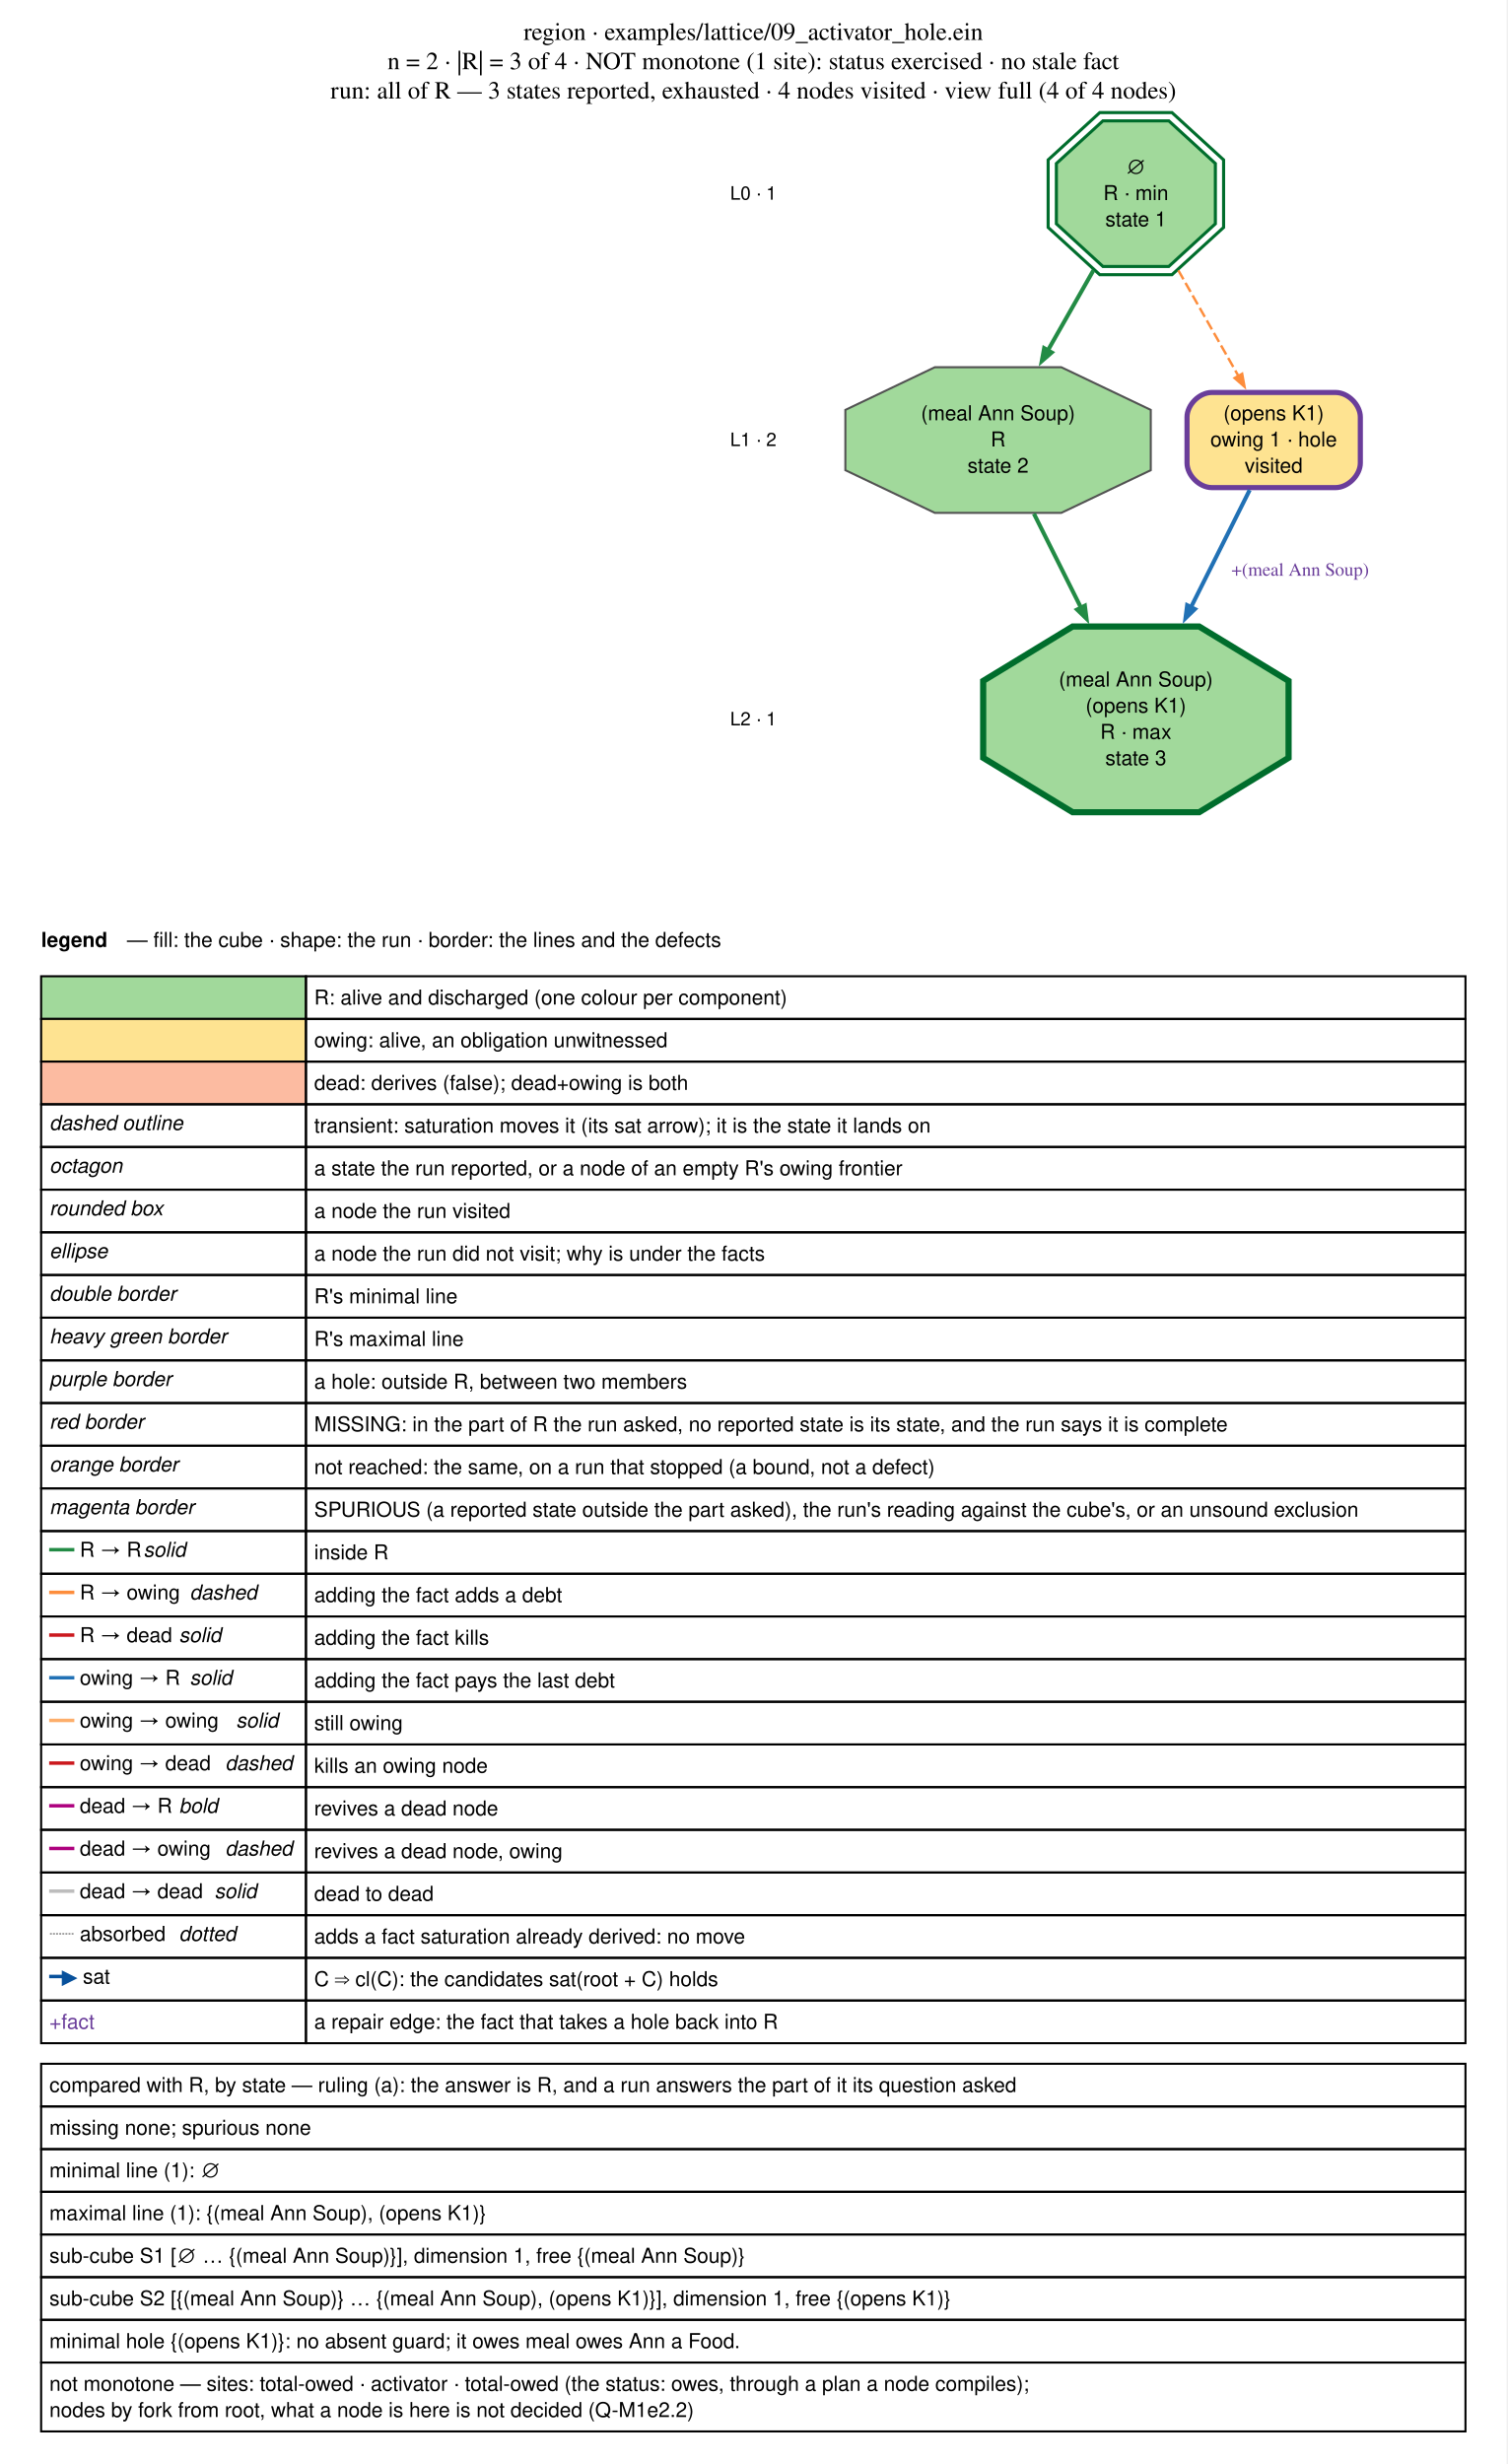
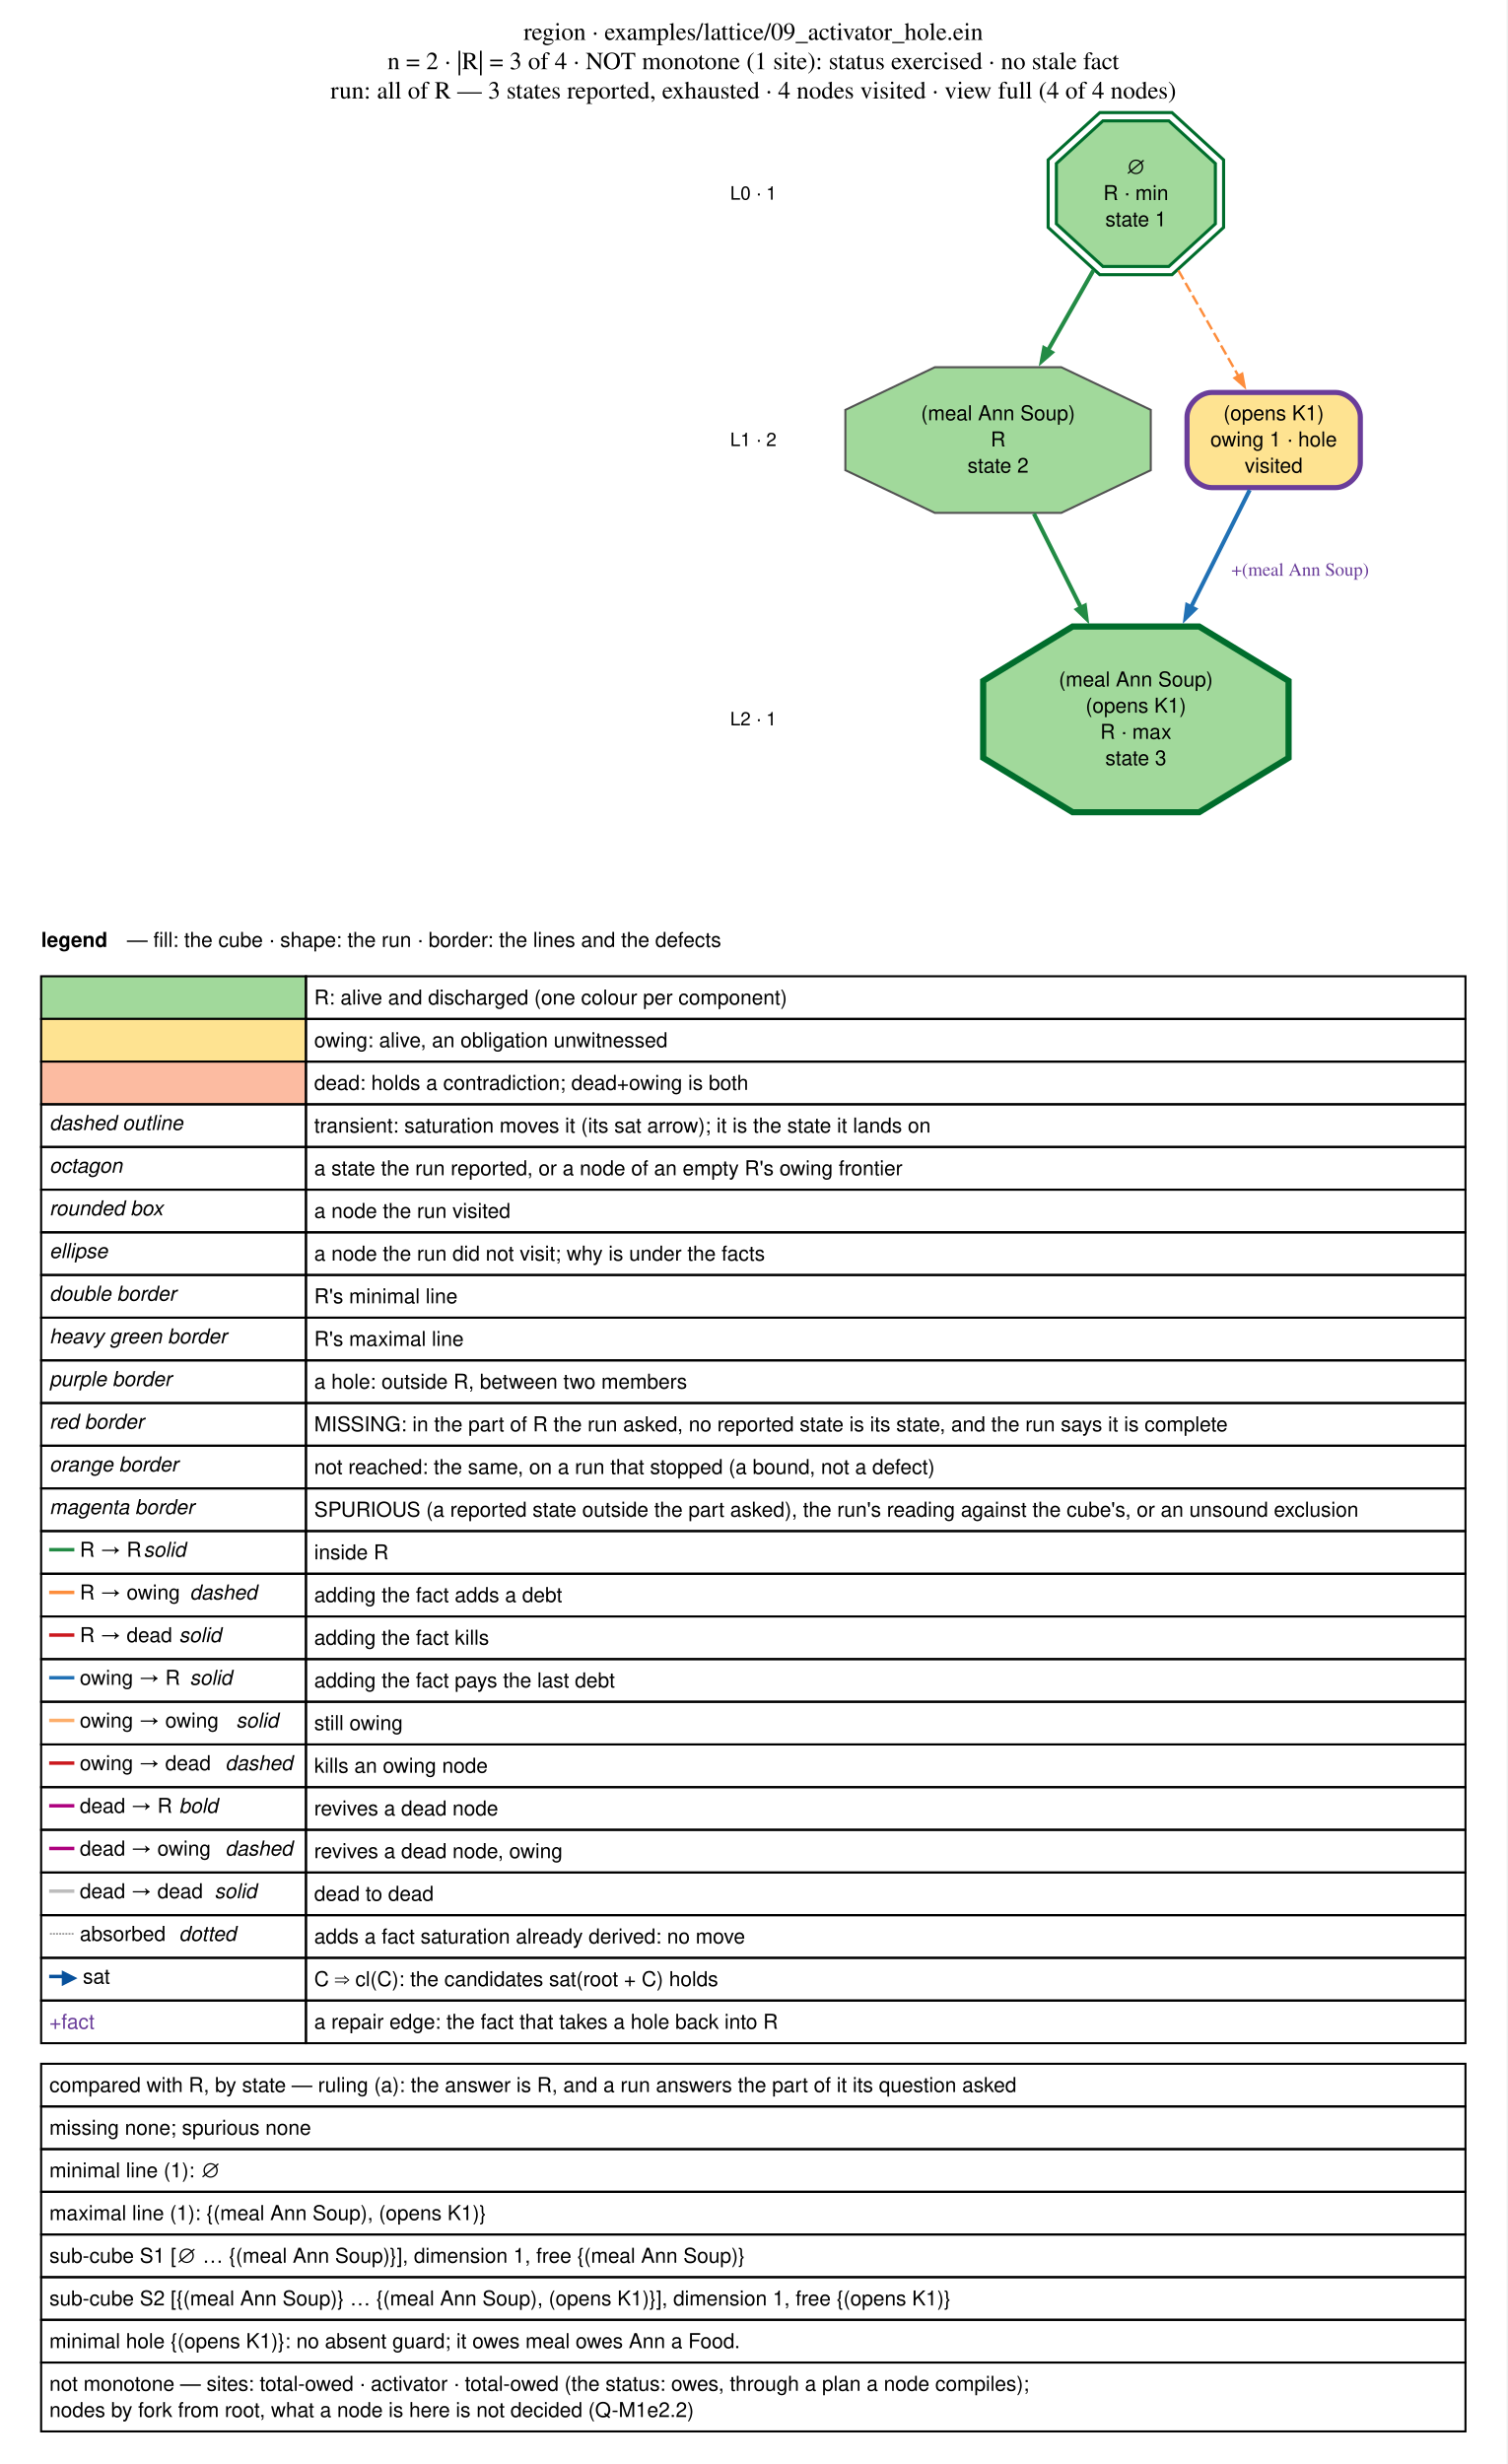
<svg xmlns="http://www.w3.org/2000/svg" xmlns:xlink="http://www.w3.org/1999/xlink" width="733pt" height="1198pt" viewBox="0.00 0.00 733.00 1198.00">
  <g id="graph0" class="graph" transform="scale(1 1) rotate(0) translate(4 1194.16)">
    <polygon fill="white" stroke="none" points="-4,4 -4,-1194.16 728.5,-1194.16 728.5,4 -4,4" />
    <text xml:space="preserve" text-anchor="middle" x="362.25" y="-1174.76" font-family="Times,serif" font-size="12.00">region · examples/lattice/09_activator_hole.ein</text>
    <text xml:space="preserve" text-anchor="middle" x="362.25" y="-1160.51" font-family="Times,serif" font-size="12.00">n = 2 · |R| = 3 of 4 · NOT monotone (1 site): status exercised · no stale fact</text>
    <text xml:space="preserve" text-anchor="middle" x="362.25" y="-1146.26" font-family="Times,serif" font-size="12.00">run: all of R — 3 states reported, exhausted · 4 nodes visited · view full (4 of 4 nodes)</text>
    <g id="node1" class="node">
      <text xml:space="preserve" text-anchor="middle" x="362.25" y="-1097.08" font-family="Helvetica,sans-Serif" font-size="9.00">L0 · 1</text>
    </g>
    <g id="node2" class="node">
      <text xml:space="preserve" text-anchor="middle" x="362.25" y="-977.29" font-family="Helvetica,sans-Serif" font-size="9.00">L1 · 2</text>
    </g>
    <g id="node3" class="node">
      <text xml:space="preserve" text-anchor="middle" x="362.25" y="-841.48" font-family="Helvetica,sans-Serif" font-size="9.00">L2 · 1</text>
    </g>
    <g id="node8" class="node">
      <text xml:space="preserve" text-anchor="start" x="16" y="-733.75" font-family="Helvetica,sans-Serif" font-weight="bold" font-size="10.00">legend</text>
      <text xml:space="preserve" text-anchor="start" x="55" y="-733.75" font-family="Helvetica,sans-Serif" font-size="10.00"> — fill: the cube · shape: the run · border: the lines and the defects</text>
      <polygon fill="#a1d99b" stroke="none" points="16,-698.75 16,-719.5 144.75,-719.5 144.75,-698.75 16,-698.75" />
      <polygon fill="none" stroke="black" points="16,-698.75 16,-719.5 144.75,-719.5 144.75,-698.75 16,-698.75" />
      <text xml:space="preserve" text-anchor="start" x="78.88" y="-705.75" font-family="Helvetica,sans-Serif" font-size="10.00"> </text>
      <polygon fill="none" stroke="black" points="144.75,-698.75 144.75,-719.5 708.5,-719.5 708.5,-698.75 144.75,-698.75" />
      <text xml:space="preserve" text-anchor="start" x="148.75" y="-705.75" font-family="Helvetica,sans-Serif" font-size="10.00">R: alive and discharged (one colour per component)</text>
      <polygon fill="#fee391" stroke="none" points="16,-678 16,-698.75 144.75,-698.75 144.75,-678 16,-678" />
      <polygon fill="none" stroke="black" points="16,-678 16,-698.75 144.75,-698.75 144.75,-678 16,-678" />
      <text xml:space="preserve" text-anchor="start" x="78.88" y="-685" font-family="Helvetica,sans-Serif" font-size="10.00"> </text>
      <polygon fill="none" stroke="black" points="144.75,-678 144.75,-698.75 708.5,-698.75 708.5,-678 144.75,-678" />
      <text xml:space="preserve" text-anchor="start" x="148.75" y="-685" font-family="Helvetica,sans-Serif" font-size="10.00">owing: alive, an obligation unwitnessed</text>
      <polygon fill="#fcbba1" stroke="none" points="16,-657.25 16,-678 144.75,-678 144.75,-657.25 16,-657.25" />
      <polygon fill="none" stroke="black" points="16,-657.25 16,-678 144.75,-678 144.75,-657.25 16,-657.25" />
      <text xml:space="preserve" text-anchor="start" x="78.88" y="-664.25" font-family="Helvetica,sans-Serif" font-size="10.00"> </text>
      <polygon fill="none" stroke="black" points="144.75,-657.25 144.75,-678 708.5,-678 708.5,-657.25 144.75,-657.25" />
-       <text xml:space="preserve" text-anchor="start" x="148.75" y="-664.25" font-family="Helvetica,sans-Serif" font-size="10.00">dead: derives (false); dead+owing is both</text>
+       <text xml:space="preserve" text-anchor="start" x="148.75" y="-664.25" font-family="Helvetica,sans-Serif" font-size="10.00">dead: holds a contradiction; dead+owing is both</text>
      <polygon fill="none" stroke="black" points="16,-636.5 16,-657.25 144.75,-657.25 144.75,-636.5 16,-636.5" />
      <text xml:space="preserve" text-anchor="start" x="20" y="-644.75" font-family="Helvetica,sans-Serif" font-style="italic" font-size="10.00">dashed outline</text>
      <polygon fill="none" stroke="black" points="144.75,-636.5 144.75,-657.25 708.5,-657.25 708.5,-636.5 144.75,-636.5" />
      <text xml:space="preserve" text-anchor="start" x="148.75" y="-643.5" font-family="Helvetica,sans-Serif" font-size="10.00">transient: saturation moves it (its sat arrow); it is the state it lands on</text>
      <polygon fill="none" stroke="black" points="16,-615.75 16,-636.5 144.75,-636.5 144.75,-615.75 16,-615.75" />
      <text xml:space="preserve" text-anchor="start" x="20" y="-624" font-family="Helvetica,sans-Serif" font-style="italic" font-size="10.00">octagon</text>
      <polygon fill="none" stroke="black" points="144.75,-615.75 144.75,-636.5 708.5,-636.5 708.5,-615.75 144.75,-615.75" />
      <text xml:space="preserve" text-anchor="start" x="148.75" y="-622.75" font-family="Helvetica,sans-Serif" font-size="10.00">a state the run reported, or a node of an empty R's owing frontier</text>
      <polygon fill="none" stroke="black" points="16,-595 16,-615.75 144.75,-615.75 144.75,-595 16,-595" />
      <text xml:space="preserve" text-anchor="start" x="20" y="-603.25" font-family="Helvetica,sans-Serif" font-style="italic" font-size="10.00">rounded box</text>
      <polygon fill="none" stroke="black" points="144.75,-595 144.75,-615.75 708.5,-615.75 708.5,-595 144.75,-595" />
      <text xml:space="preserve" text-anchor="start" x="148.75" y="-602" font-family="Helvetica,sans-Serif" font-size="10.00">a node the run visited</text>
      <polygon fill="none" stroke="black" points="16,-574.25 16,-595 144.75,-595 144.75,-574.25 16,-574.25" />
      <text xml:space="preserve" text-anchor="start" x="20" y="-582.5" font-family="Helvetica,sans-Serif" font-style="italic" font-size="10.00">ellipse</text>
      <polygon fill="none" stroke="black" points="144.75,-574.25 144.75,-595 708.5,-595 708.5,-574.25 144.75,-574.25" />
      <text xml:space="preserve" text-anchor="start" x="148.75" y="-581.25" font-family="Helvetica,sans-Serif" font-size="10.00">a node the run did not visit; why is under the facts</text>
      <polygon fill="none" stroke="black" points="16,-553.5 16,-574.25 144.75,-574.25 144.75,-553.5 16,-553.5" />
      <text xml:space="preserve" text-anchor="start" x="20" y="-561.75" font-family="Helvetica,sans-Serif" font-style="italic" font-size="10.00">double border</text>
      <polygon fill="none" stroke="black" points="144.75,-553.5 144.75,-574.25 708.5,-574.25 708.5,-553.5 144.75,-553.5" />
      <text xml:space="preserve" text-anchor="start" x="148.75" y="-560.5" font-family="Helvetica,sans-Serif" font-size="10.00">R's minimal line</text>
      <polygon fill="none" stroke="black" points="16,-532.75 16,-553.5 144.75,-553.5 144.75,-532.75 16,-532.75" />
      <text xml:space="preserve" text-anchor="start" x="20" y="-541" font-family="Helvetica,sans-Serif" font-style="italic" font-size="10.00">heavy green border</text>
      <polygon fill="none" stroke="black" points="144.75,-532.75 144.75,-553.5 708.5,-553.5 708.5,-532.75 144.75,-532.75" />
      <text xml:space="preserve" text-anchor="start" x="148.75" y="-539.75" font-family="Helvetica,sans-Serif" font-size="10.00">R's maximal line</text>
      <polygon fill="none" stroke="black" points="16,-512 16,-532.75 144.75,-532.75 144.75,-512 16,-512" />
      <text xml:space="preserve" text-anchor="start" x="20" y="-520.25" font-family="Helvetica,sans-Serif" font-style="italic" font-size="10.00">purple border</text>
      <polygon fill="none" stroke="black" points="144.75,-512 144.75,-532.75 708.5,-532.75 708.5,-512 144.75,-512" />
      <text xml:space="preserve" text-anchor="start" x="148.75" y="-519" font-family="Helvetica,sans-Serif" font-size="10.00">a hole: outside R, between two members</text>
      <polygon fill="none" stroke="black" points="16,-491.25 16,-512 144.75,-512 144.75,-491.25 16,-491.25" />
      <text xml:space="preserve" text-anchor="start" x="20" y="-499.5" font-family="Helvetica,sans-Serif" font-style="italic" font-size="10.00">red border</text>
      <polygon fill="none" stroke="black" points="144.75,-491.25 144.75,-512 708.5,-512 708.5,-491.25 144.75,-491.25" />
      <text xml:space="preserve" text-anchor="start" x="148.75" y="-498.25" font-family="Helvetica,sans-Serif" font-size="10.00">MISSING: in the part of R the run asked, no reported state is its state, and the run says it is complete</text>
      <polygon fill="none" stroke="black" points="16,-470.5 16,-491.25 144.75,-491.25 144.75,-470.5 16,-470.5" />
      <text xml:space="preserve" text-anchor="start" x="20" y="-478.75" font-family="Helvetica,sans-Serif" font-style="italic" font-size="10.00">orange border</text>
      <polygon fill="none" stroke="black" points="144.75,-470.5 144.75,-491.25 708.5,-491.25 708.5,-470.5 144.75,-470.5" />
      <text xml:space="preserve" text-anchor="start" x="148.75" y="-477.5" font-family="Helvetica,sans-Serif" font-size="10.00">not reached: the same, on a run that stopped (a bound, not a defect)</text>
      <polygon fill="none" stroke="black" points="16,-449.75 16,-470.5 144.75,-470.5 144.75,-449.75 16,-449.75" />
      <text xml:space="preserve" text-anchor="start" x="20" y="-458" font-family="Helvetica,sans-Serif" font-style="italic" font-size="10.00">magenta border</text>
      <polygon fill="none" stroke="black" points="144.75,-449.75 144.75,-470.5 708.5,-470.5 708.5,-449.75 144.75,-449.75" />
      <text xml:space="preserve" text-anchor="start" x="148.75" y="-456.75" font-family="Helvetica,sans-Serif" font-size="10.00">SPURIOUS (a reported state outside the part asked), the run's reading against the cube's, or an unsound exclusion</text>
      <polygon fill="none" stroke="black" points="16,-429 16,-449.75 144.75,-449.75 144.75,-429 16,-429" />
      <text xml:space="preserve" text-anchor="start" x="20" y="-437.25" font-family="Helvetica,sans-Serif" font-weight="bold" font-size="10.00" fill="#238b45">━━</text>
      <text xml:space="preserve" text-anchor="start" x="32" y="-437.25" font-family="Helvetica,sans-Serif" font-size="10.00"> R → R </text>
      <text xml:space="preserve" text-anchor="start" x="65.75" y="-437.25" font-family="Helvetica,sans-Serif" font-style="italic" font-size="10.00">solid</text>
      <polygon fill="none" stroke="black" points="144.75,-429 144.75,-449.75 708.5,-449.75 708.5,-429 144.75,-429" />
      <text xml:space="preserve" text-anchor="start" x="148.75" y="-436" font-family="Helvetica,sans-Serif" font-size="10.00">inside R</text>
      <polygon fill="none" stroke="black" points="16,-408.25 16,-429 144.75,-429 144.75,-408.25 16,-408.25" />
      <text xml:space="preserve" text-anchor="start" x="20" y="-416.5" font-family="Helvetica,sans-Serif" font-weight="bold" font-size="10.00" fill="#fd8d3c">━━</text>
      <text xml:space="preserve" text-anchor="start" x="32" y="-416.5" font-family="Helvetica,sans-Serif" font-size="10.00"> R → owing </text>
      <text xml:space="preserve" text-anchor="start" x="88.25" y="-416.5" font-family="Helvetica,sans-Serif" font-style="italic" font-size="10.00">dashed</text>
      <polygon fill="none" stroke="black" points="144.75,-408.25 144.75,-429 708.5,-429 708.5,-408.25 144.75,-408.25" />
      <text xml:space="preserve" text-anchor="start" x="148.75" y="-415.25" font-family="Helvetica,sans-Serif" font-size="10.00">adding the fact adds a debt</text>
      <polygon fill="none" stroke="black" points="16,-387.5 16,-408.25 144.75,-408.25 144.75,-387.5 16,-387.5" />
      <text xml:space="preserve" text-anchor="start" x="20" y="-395.75" font-family="Helvetica,sans-Serif" font-weight="bold" font-size="10.00" fill="#cb181d">━━</text>
      <text xml:space="preserve" text-anchor="start" x="32" y="-395.75" font-family="Helvetica,sans-Serif" font-size="10.00"> R → dead </text>
      <text xml:space="preserve" text-anchor="start" x="83" y="-395.75" font-family="Helvetica,sans-Serif" font-style="italic" font-size="10.00">solid</text>
      <polygon fill="none" stroke="black" points="144.75,-387.5 144.75,-408.25 708.5,-408.25 708.5,-387.5 144.75,-387.5" />
      <text xml:space="preserve" text-anchor="start" x="148.75" y="-394.5" font-family="Helvetica,sans-Serif" font-size="10.00">adding the fact kills</text>
      <polygon fill="none" stroke="black" points="16,-366.75 16,-387.5 144.75,-387.5 144.75,-366.75 16,-366.75" />
      <text xml:space="preserve" text-anchor="start" x="20" y="-375" font-family="Helvetica,sans-Serif" font-weight="bold" font-size="10.00" fill="#2171b5">━━</text>
      <text xml:space="preserve" text-anchor="start" x="32" y="-375" font-family="Helvetica,sans-Serif" font-size="10.00"> owing → R </text>
      <text xml:space="preserve" text-anchor="start" x="88.25" y="-375" font-family="Helvetica,sans-Serif" font-style="italic" font-size="10.00">solid</text>
      <polygon fill="none" stroke="black" points="144.75,-366.75 144.75,-387.5 708.5,-387.5 708.5,-366.75 144.75,-366.75" />
      <text xml:space="preserve" text-anchor="start" x="148.75" y="-373.75" font-family="Helvetica,sans-Serif" font-size="10.00">adding the fact pays the last debt</text>
      <polygon fill="none" stroke="black" points="16,-346 16,-366.75 144.75,-366.75 144.75,-346 16,-346" />
      <text xml:space="preserve" text-anchor="start" x="20" y="-354.25" font-family="Helvetica,sans-Serif" font-weight="bold" font-size="10.00" fill="#fdae6b">━━</text>
      <text xml:space="preserve" text-anchor="start" x="32" y="-354.25" font-family="Helvetica,sans-Serif" font-size="10.00"> owing → owing </text>
      <text xml:space="preserve" text-anchor="start" x="110.75" y="-354.25" font-family="Helvetica,sans-Serif" font-style="italic" font-size="10.00">solid</text>
      <polygon fill="none" stroke="black" points="144.75,-346 144.75,-366.75 708.5,-366.75 708.5,-346 144.75,-346" />
      <text xml:space="preserve" text-anchor="start" x="148.75" y="-353" font-family="Helvetica,sans-Serif" font-size="10.00">still owing</text>
      <polygon fill="none" stroke="black" points="16,-325.25 16,-346 144.75,-346 144.75,-325.25 16,-325.25" />
      <text xml:space="preserve" text-anchor="start" x="20" y="-333.5" font-family="Helvetica,sans-Serif" font-weight="bold" font-size="10.00" fill="#cb181d">━━</text>
      <text xml:space="preserve" text-anchor="start" x="32" y="-333.5" font-family="Helvetica,sans-Serif" font-size="10.00"> owing → dead </text>
      <text xml:space="preserve" text-anchor="start" x="105.5" y="-333.5" font-family="Helvetica,sans-Serif" font-style="italic" font-size="10.00">dashed</text>
      <polygon fill="none" stroke="black" points="144.75,-325.25 144.75,-346 708.5,-346 708.5,-325.25 144.75,-325.25" />
      <text xml:space="preserve" text-anchor="start" x="148.75" y="-332.25" font-family="Helvetica,sans-Serif" font-size="10.00">kills an owing node</text>
      <polygon fill="none" stroke="black" points="16,-304.5 16,-325.25 144.75,-325.25 144.75,-304.5 16,-304.5" />
      <text xml:space="preserve" text-anchor="start" x="20" y="-312.75" font-family="Helvetica,sans-Serif" font-weight="bold" font-size="10.00" fill="#ae017e">━━</text>
      <text xml:space="preserve" text-anchor="start" x="32" y="-312.75" font-family="Helvetica,sans-Serif" font-size="10.00"> dead → R </text>
      <text xml:space="preserve" text-anchor="start" x="83" y="-312.75" font-family="Helvetica,sans-Serif" font-style="italic" font-size="10.00">bold</text>
      <polygon fill="none" stroke="black" points="144.75,-304.5 144.75,-325.25 708.5,-325.25 708.5,-304.5 144.75,-304.5" />
      <text xml:space="preserve" text-anchor="start" x="148.75" y="-311.5" font-family="Helvetica,sans-Serif" font-size="10.00">revives a dead node</text>
      <polygon fill="none" stroke="black" points="16,-283.75 16,-304.5 144.75,-304.5 144.75,-283.75 16,-283.75" />
      <text xml:space="preserve" text-anchor="start" x="20" y="-292" font-family="Helvetica,sans-Serif" font-weight="bold" font-size="10.00" fill="#ae017e">━━</text>
      <text xml:space="preserve" text-anchor="start" x="32" y="-292" font-family="Helvetica,sans-Serif" font-size="10.00"> dead → owing </text>
      <text xml:space="preserve" text-anchor="start" x="105.5" y="-292" font-family="Helvetica,sans-Serif" font-style="italic" font-size="10.00">dashed</text>
      <polygon fill="none" stroke="black" points="144.75,-283.75 144.75,-304.5 708.5,-304.5 708.5,-283.75 144.75,-283.75" />
      <text xml:space="preserve" text-anchor="start" x="148.75" y="-290.75" font-family="Helvetica,sans-Serif" font-size="10.00">revives a dead node, owing</text>
      <polygon fill="none" stroke="black" points="16,-263 16,-283.75 144.75,-283.75 144.75,-263 16,-263" />
      <text xml:space="preserve" text-anchor="start" x="20" y="-271.25" font-family="Helvetica,sans-Serif" font-weight="bold" font-size="10.00" fill="#bdbdbd">━━</text>
      <text xml:space="preserve" text-anchor="start" x="32" y="-271.25" font-family="Helvetica,sans-Serif" font-size="10.00"> dead → dead </text>
      <text xml:space="preserve" text-anchor="start" x="100.25" y="-271.25" font-family="Helvetica,sans-Serif" font-style="italic" font-size="10.00">solid</text>
      <polygon fill="none" stroke="black" points="144.75,-263 144.75,-283.75 708.5,-283.75 708.5,-263 144.75,-263" />
      <text xml:space="preserve" text-anchor="start" x="148.75" y="-270" font-family="Helvetica,sans-Serif" font-size="10.00">dead to dead</text>
      <polygon fill="none" stroke="black" points="16,-242.25 16,-263 144.75,-263 144.75,-242.25 16,-242.25" />
      <text xml:space="preserve" text-anchor="start" x="20" y="-250.5" font-family="Helvetica,sans-Serif" font-weight="bold" font-size="10.00" fill="#969696">┈┈</text>
      <text xml:space="preserve" text-anchor="start" x="32" y="-250.5" font-family="Helvetica,sans-Serif" font-size="10.00"> absorbed </text>
      <text xml:space="preserve" text-anchor="start" x="83" y="-250.5" font-family="Helvetica,sans-Serif" font-style="italic" font-size="10.00">dotted</text>
      <polygon fill="none" stroke="black" points="144.75,-242.25 144.75,-263 708.5,-263 708.5,-242.25 144.75,-242.25" />
      <text xml:space="preserve" text-anchor="start" x="148.75" y="-249.25" font-family="Helvetica,sans-Serif" font-size="10.00">adds a fact saturation already derived: no move</text>
      <polygon fill="none" stroke="black" points="16,-221.5 16,-242.25 144.75,-242.25 144.75,-221.5 16,-221.5" />
      <text xml:space="preserve" text-anchor="start" x="20" y="-229.75" font-family="Helvetica,sans-Serif" font-weight="bold" font-size="10.00" fill="#08519c">━▶</text>
      <text xml:space="preserve" text-anchor="start" x="33.5" y="-229.75" font-family="Helvetica,sans-Serif" font-size="10.00"> sat</text>
      <polygon fill="none" stroke="black" points="144.75,-221.5 144.75,-242.25 708.5,-242.25 708.5,-221.5 144.75,-221.5" />
      <text xml:space="preserve" text-anchor="start" x="148.75" y="-228.5" font-family="Helvetica,sans-Serif" font-size="10.00">C ⇒ cl(C): the candidates sat(root + C) holds</text>
      <polygon fill="none" stroke="black" points="16,-200.75 16,-221.5 144.75,-221.5 144.75,-200.75 16,-200.75" />
      <text xml:space="preserve" text-anchor="start" x="20" y="-207.75" font-family="Helvetica,sans-Serif" font-size="10.00" fill="#6a3d9a">+fact</text>
      <polygon fill="none" stroke="black" points="144.75,-200.75 144.75,-221.5 708.5,-221.5 708.5,-200.75 144.75,-200.75" />
      <text xml:space="preserve" text-anchor="start" x="148.75" y="-207.75" font-family="Helvetica,sans-Serif" font-size="10.00">a repair edge: the fact that takes a hole back into R</text>
      <polygon fill="none" stroke="black" points="16,-170 16,-190.75 708.5,-190.75 708.5,-170 16,-170" />
      <text xml:space="preserve" text-anchor="start" x="20" y="-177" font-family="Helvetica,sans-Serif" font-size="10.00">compared with R, by state — ruling (a): the answer is R, and a run answers the part of it its question asked</text>
      <polygon fill="none" stroke="black" points="16,-149.25 16,-170 708.5,-170 708.5,-149.25 16,-149.25" />
      <text xml:space="preserve" text-anchor="start" x="20" y="-156.25" font-family="Helvetica,sans-Serif" font-size="10.00">missing none; spurious none</text>
      <polygon fill="none" stroke="black" points="16,-128.5 16,-149.25 708.5,-149.25 708.5,-128.5 16,-128.5" />
      <text xml:space="preserve" text-anchor="start" x="20" y="-135.5" font-family="Helvetica,sans-Serif" font-size="10.00">minimal line (1): ∅</text>
      <polygon fill="none" stroke="black" points="16,-107.75 16,-128.5 708.5,-128.5 708.5,-107.75 16,-107.75" />
      <text xml:space="preserve" text-anchor="start" x="20" y="-114.75" font-family="Helvetica,sans-Serif" font-size="10.00">maximal line (1): {(meal Ann Soup), (opens K1)}</text>
      <polygon fill="none" stroke="black" points="16,-87 16,-107.75 708.5,-107.75 708.5,-87 16,-87" />
      <text xml:space="preserve" text-anchor="start" x="20" y="-94" font-family="Helvetica,sans-Serif" font-size="10.00">sub-cube S1 [∅ … {(meal Ann Soup)}], dimension 1, free {(meal Ann Soup)}</text>
      <polygon fill="none" stroke="black" points="16,-66.25 16,-87 708.5,-87 708.5,-66.25 16,-66.25" />
      <text xml:space="preserve" text-anchor="start" x="20" y="-73.25" font-family="Helvetica,sans-Serif" font-size="10.00">sub-cube S2 [{(meal Ann Soup)} … {(meal Ann Soup), (opens K1)}], dimension 1, free {(opens K1)}</text>
      <polygon fill="none" stroke="black" points="16,-45.5 16,-66.25 708.5,-66.25 708.5,-45.5 16,-45.5" />
      <text xml:space="preserve" text-anchor="start" x="20" y="-52.5" font-family="Helvetica,sans-Serif" font-size="10.00">minimal hole {(opens K1)}: no absent guard; it owes meal owes Ann a Food.</text>
      <polygon fill="none" stroke="black" points="16,-12 16,-45.5 708.5,-45.5 708.5,-12 16,-12" />
      <text xml:space="preserve" text-anchor="start" x="20" y="-31.75" font-family="Helvetica,sans-Serif" font-size="10.00">not monotone — sites: total-owed · activator · total-owed (the status: owes, through a plan a node compiles);</text>
      <text xml:space="preserve" text-anchor="start" x="20" y="-19" font-family="Helvetica,sans-Serif" font-size="10.00">nodes by fork from root, what a node is here is not decided (Q-M1e2.2)</text>
    </g>
    <g id="node4" class="node">
      <g id="a_node4">
        <a xlink:title="∅ — R&#10;in sub-cube S1&#10;run: state 1&#10;  visited, read in-r">
          <polygon fill="#a1d99b" stroke="#006d2c" stroke-width="1.5" points="586.9,-1085.35 586.9,-1114.67 564.26,-1135.41 532.24,-1135.41 509.6,-1114.67 509.6,-1085.35 532.24,-1064.61 564.26,-1064.61 586.9,-1085.35" />
          <polygon fill="none" stroke="#006d2c" stroke-width="1.5" points="590.9,-1083.58 590.9,-1116.43 565.81,-1139.41 530.69,-1139.41 505.6,-1116.43 505.6,-1083.58 530.69,-1060.61 565.81,-1060.61 590.9,-1083.58" />
          <text xml:space="preserve" text-anchor="middle" x="548.25" y="-1109.63" font-family="Helvetica,sans-Serif" font-size="10.00">∅</text>
          <text xml:space="preserve" text-anchor="middle" x="548.25" y="-1096.88" font-family="Helvetica,sans-Serif" font-size="10.00">R · min</text>
          <text xml:space="preserve" text-anchor="middle" x="548.25" y="-1084.13" font-family="Helvetica,sans-Serif" font-size="10.00">state 1</text>
        </a>
      </g>
    </g>
    <g id="node5" class="node">
      <g id="a_node5">
        <a xlink:title="{(meal Ann Soup)} — R&#10;in sub-cube S1, S2&#10;run: state 2&#10;  visited, read in-r">
          <polygon fill="#a1d99b" stroke="#525252" points="555.49,-965.55 555.49,-994.87 512,-1015.61 450.5,-1015.61 407.01,-994.87 407.01,-965.55 450.5,-944.81 512,-944.81 555.49,-965.55" />
          <text xml:space="preserve" text-anchor="middle" x="481.25" y="-989.84" font-family="Helvetica,sans-Serif" font-size="10.00">(meal Ann Soup)</text>
          <text xml:space="preserve" text-anchor="middle" x="481.25" y="-977.09" font-family="Helvetica,sans-Serif" font-size="10.00">R</text>
          <text xml:space="preserve" text-anchor="middle" x="481.25" y="-964.34" font-family="Helvetica,sans-Serif" font-size="10.00">state 2</text>
        </a>
      </g>
    </g>
    <g id="edge3" class="edge">
      <g id="a_edge3">
        <a xlink:title="∅ + (meal Ann Soup) → {(meal Ann Soup)}: R → R">
          <path fill="none" stroke="#238b45" stroke-width="2" d="M527.6,-1062.7C520.6,-1050.39 512.71,-1036.52 505.45,-1023.76" />
          <polygon fill="#238b45" stroke="#238b45" stroke-width="2" points="507.32,-1022.79 502.52,-1018.62 503.67,-1024.87 507.32,-1022.79" />
        </a>
      </g>
    </g>
    <g id="node6" class="node">
      <g id="a_node6">
        <a xlink:title="{(opens K1)} — owing&#10;owes: meal owes Ann a Food.&#10;1 derived facts are not coordinates (0 over a candidate relation)&#10;run: visited&#10;  visited, read owing">
          <path fill="#fee391" stroke="#6a3d9a" stroke-width="2.5" d="M645.38,-1003.34C645.38,-1003.34 585.12,-1003.34 585.12,-1003.34 579.12,-1003.34 573.12,-997.34 573.12,-991.34 573.12,-991.34 573.12,-969.09 573.12,-969.09 573.12,-963.09 579.12,-957.09 585.12,-957.09 585.12,-957.09 645.38,-957.09 645.38,-957.09 651.38,-957.09 657.38,-963.09 657.38,-969.09 657.38,-969.09 657.38,-991.34 657.38,-991.34 657.38,-997.34 651.38,-1003.34 645.38,-1003.34" />
          <text xml:space="preserve" text-anchor="middle" x="615.25" y="-989.84" font-family="Helvetica,sans-Serif" font-size="10.00">(opens K1)</text>
          <text xml:space="preserve" text-anchor="middle" x="615.25" y="-977.09" font-family="Helvetica,sans-Serif" font-size="10.00">owing 1 · hole</text>
          <text xml:space="preserve" text-anchor="middle" x="615.25" y="-964.34" font-family="Helvetica,sans-Serif" font-size="10.00">visited</text>
        </a>
      </g>
    </g>
    <g id="edge4" class="edge">
      <g id="a_edge4">
        <a xlink:title="∅ + (opens K1) → {(opens K1)}: R → owing">
          <path fill="none" stroke="#fd8d3c" stroke-width="1.2" stroke-dasharray="5,2" d="M568.9,-1062.7C578.32,-1046.14 589.34,-1026.77 598.27,-1011.07" />
          <polygon fill="#fd8d3c" stroke="#fd8d3c" stroke-width="1.2" points="599.92,-1012.42 601.06,-1006.16 596.27,-1010.34 599.92,-1012.42" />
        </a>
      </g>
    </g>
    <g id="node7" class="node">
      <g id="a_node7">
        <a xlink:title="{(meal Ann Soup), (opens K1)} — R&#10;1 derived facts are not coordinates (0 over a candidate relation)&#10;in sub-cube S2&#10;run: state 3&#10;  visited, read in-r">
          <polygon fill="#a1d99b" stroke="#006d2c" stroke-width="3" points="622.49,-825.7 622.49,-863.11 579,-889.56 517.5,-889.56 474.01,-863.11 474.01,-825.7 517.5,-799.25 579,-799.25 622.49,-825.7" />
          <text xml:space="preserve" text-anchor="middle" x="548.25" y="-860.41" font-family="Helvetica,sans-Serif" font-size="10.00">(meal Ann Soup)</text>
          <text xml:space="preserve" text-anchor="middle" x="548.25" y="-847.66" font-family="Helvetica,sans-Serif" font-size="10.00">(opens K1)</text>
          <text xml:space="preserve" text-anchor="middle" x="548.25" y="-834.91" font-family="Helvetica,sans-Serif" font-size="10.00">R · max</text>
          <text xml:space="preserve" text-anchor="middle" x="548.25" y="-822.16" font-family="Helvetica,sans-Serif" font-size="10.00">state 3</text>
        </a>
      </g>
    </g>
    <g id="edge5" class="edge">
      <g id="a_edge5">
        <a xlink:title="{(meal Ann Soup)} + (opens K1) → {(meal Ann Soup), (opens K1)}: R → R">
          <path fill="none" stroke="#238b45" stroke-width="2" d="M498.68,-944.41C505.68,-930.43 513.9,-914 521.62,-898.58" />
          <polygon fill="#238b45" stroke="#238b45" stroke-width="2" points="523.44,-899.65 524.25,-893.34 519.68,-897.77 523.44,-899.65" />
        </a>
      </g>
    </g>
    <g id="edge6" class="edge">
      <g id="a_edge6">
        <a xlink:title="{(opens K1)} + (meal Ann Soup) → {(meal Ann Soup), (opens K1)}: owing → R">
          <path fill="none" stroke="#2171b5" stroke-width="2" d="M603.58,-955.9C595.7,-940.18 584.98,-918.75 575.06,-898.96" />
          <polygon fill="#2171b5" stroke="#2171b5" stroke-width="2" points="576.94,-898.02 572.38,-893.59 573.19,-899.9 576.94,-898.02" />
        </a>
      </g>
      <text xml:space="preserve" text-anchor="middle" x="628.14" y="-914.26" font-family="Times,serif" font-size="9.00" fill="#6a3d9a">+(meal Ann Soup)</text>
    </g>
  </g>
</svg>
